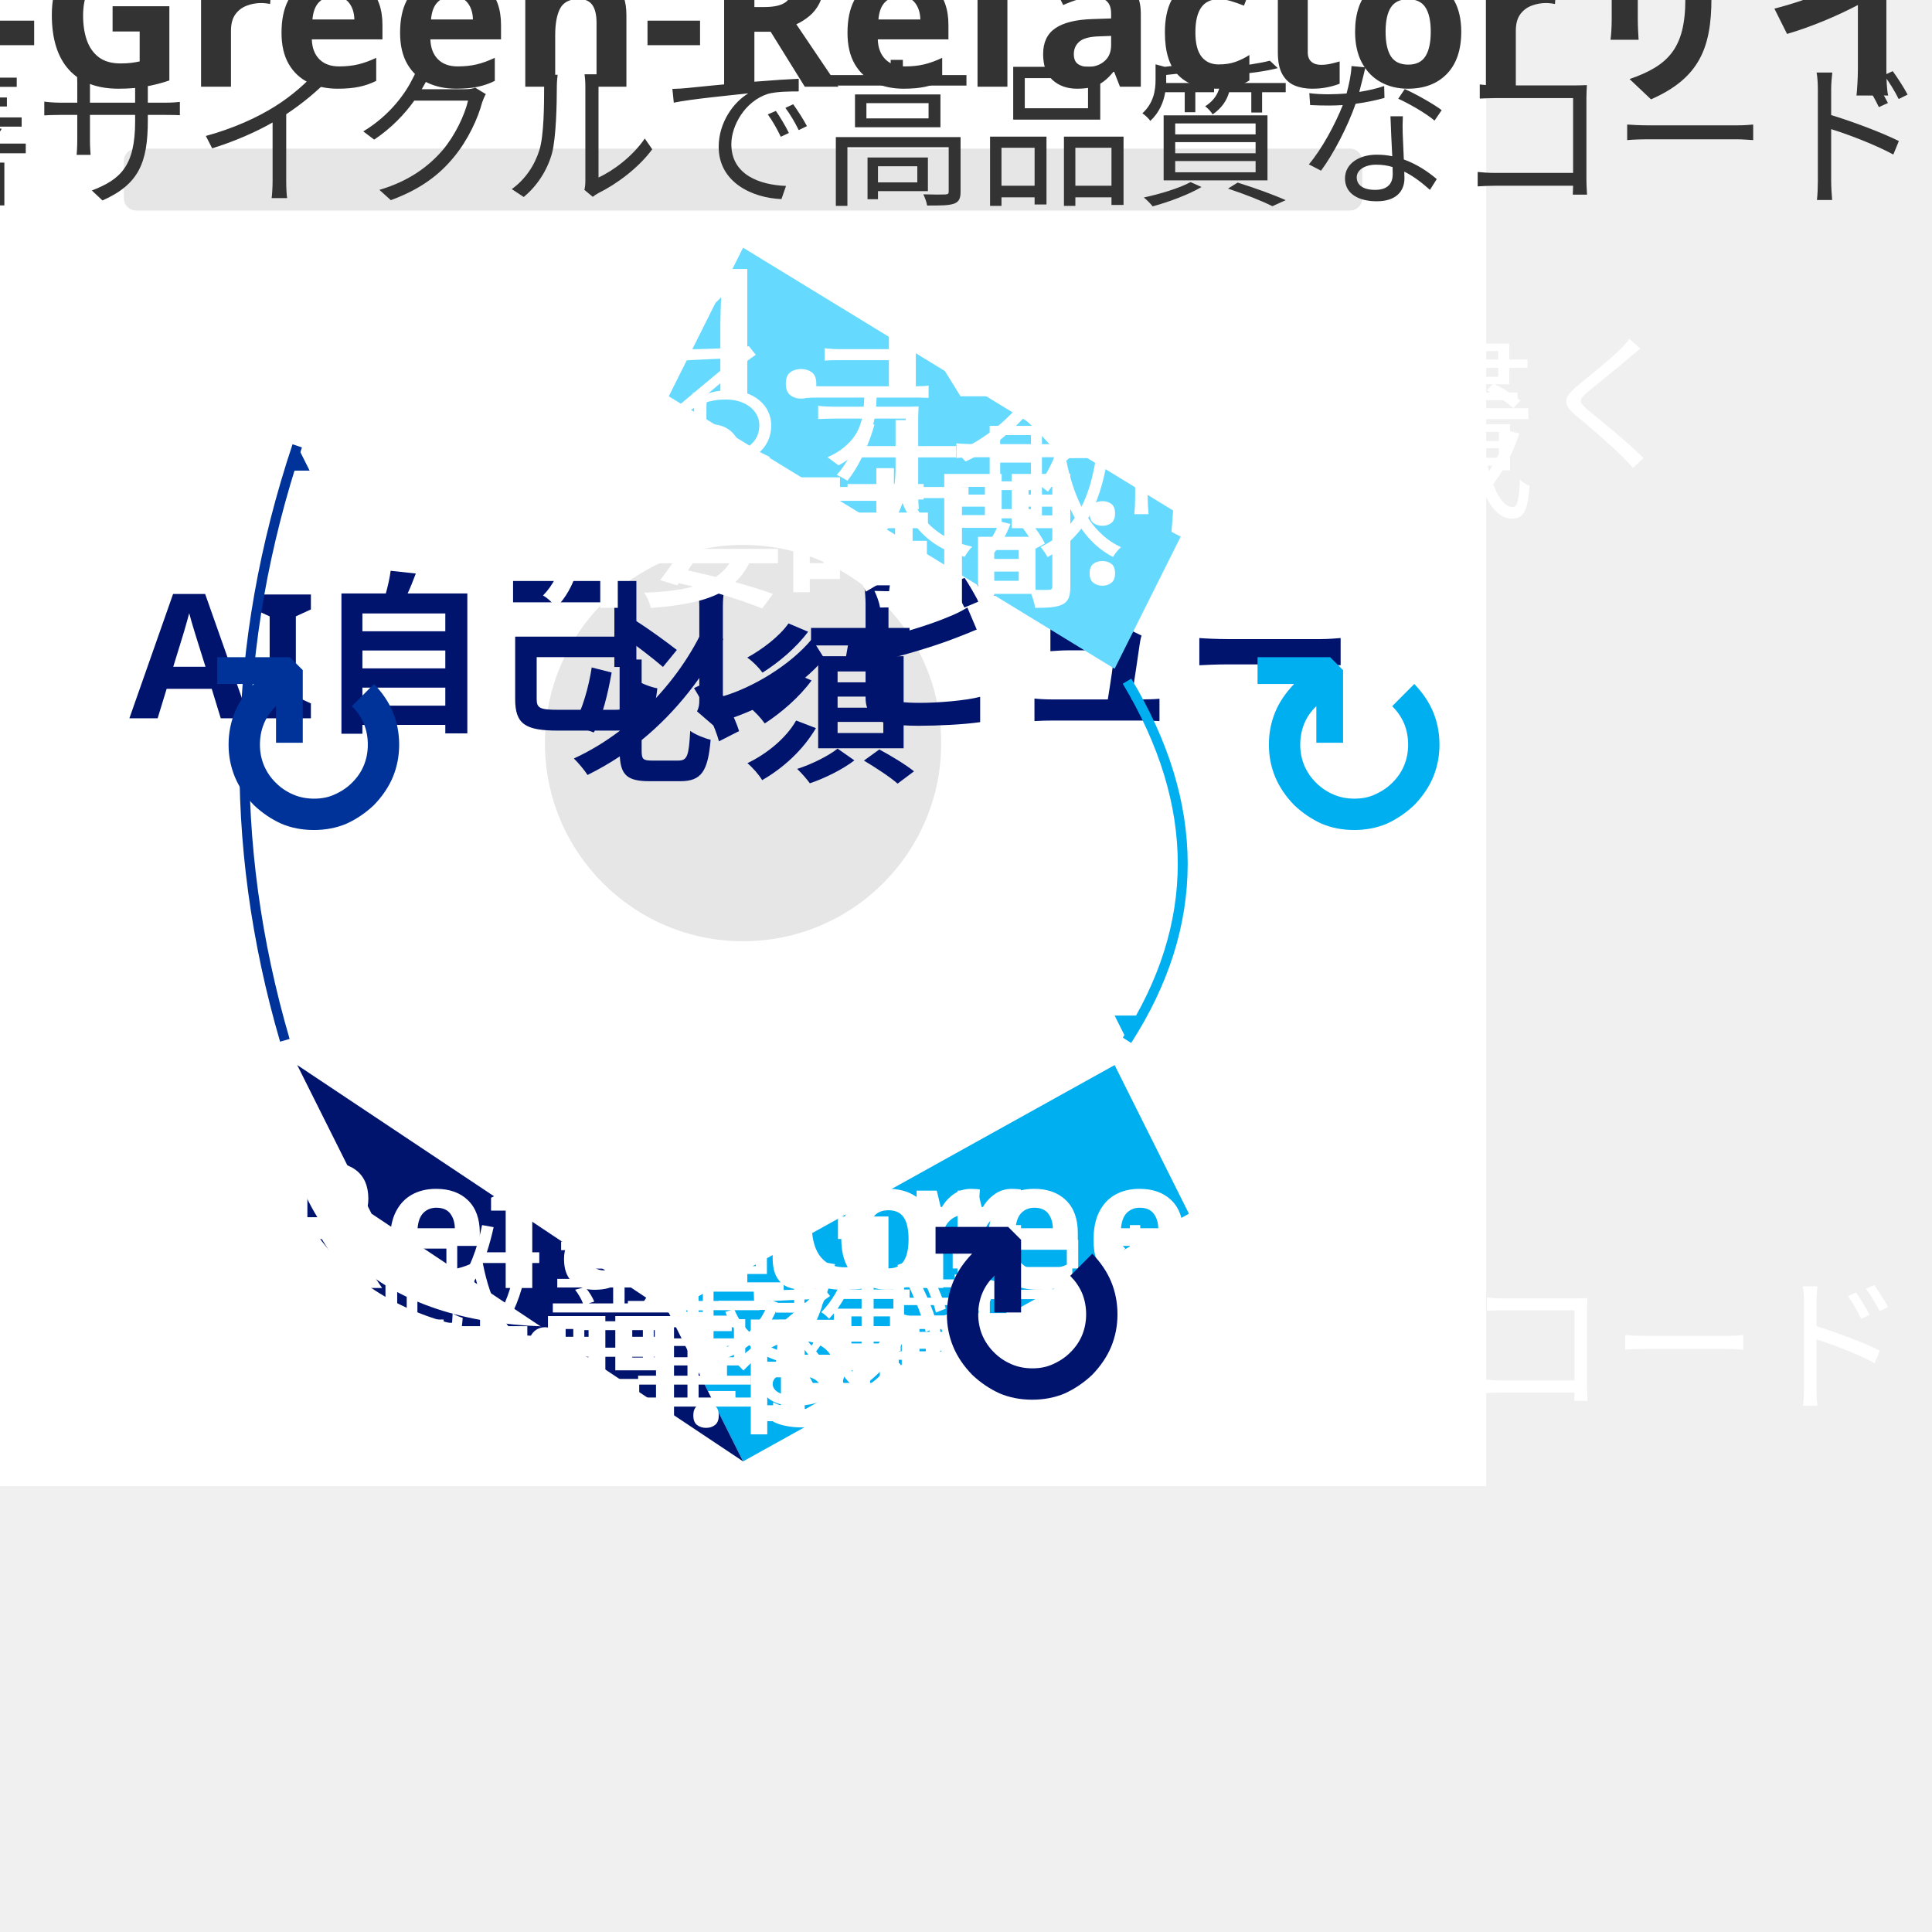
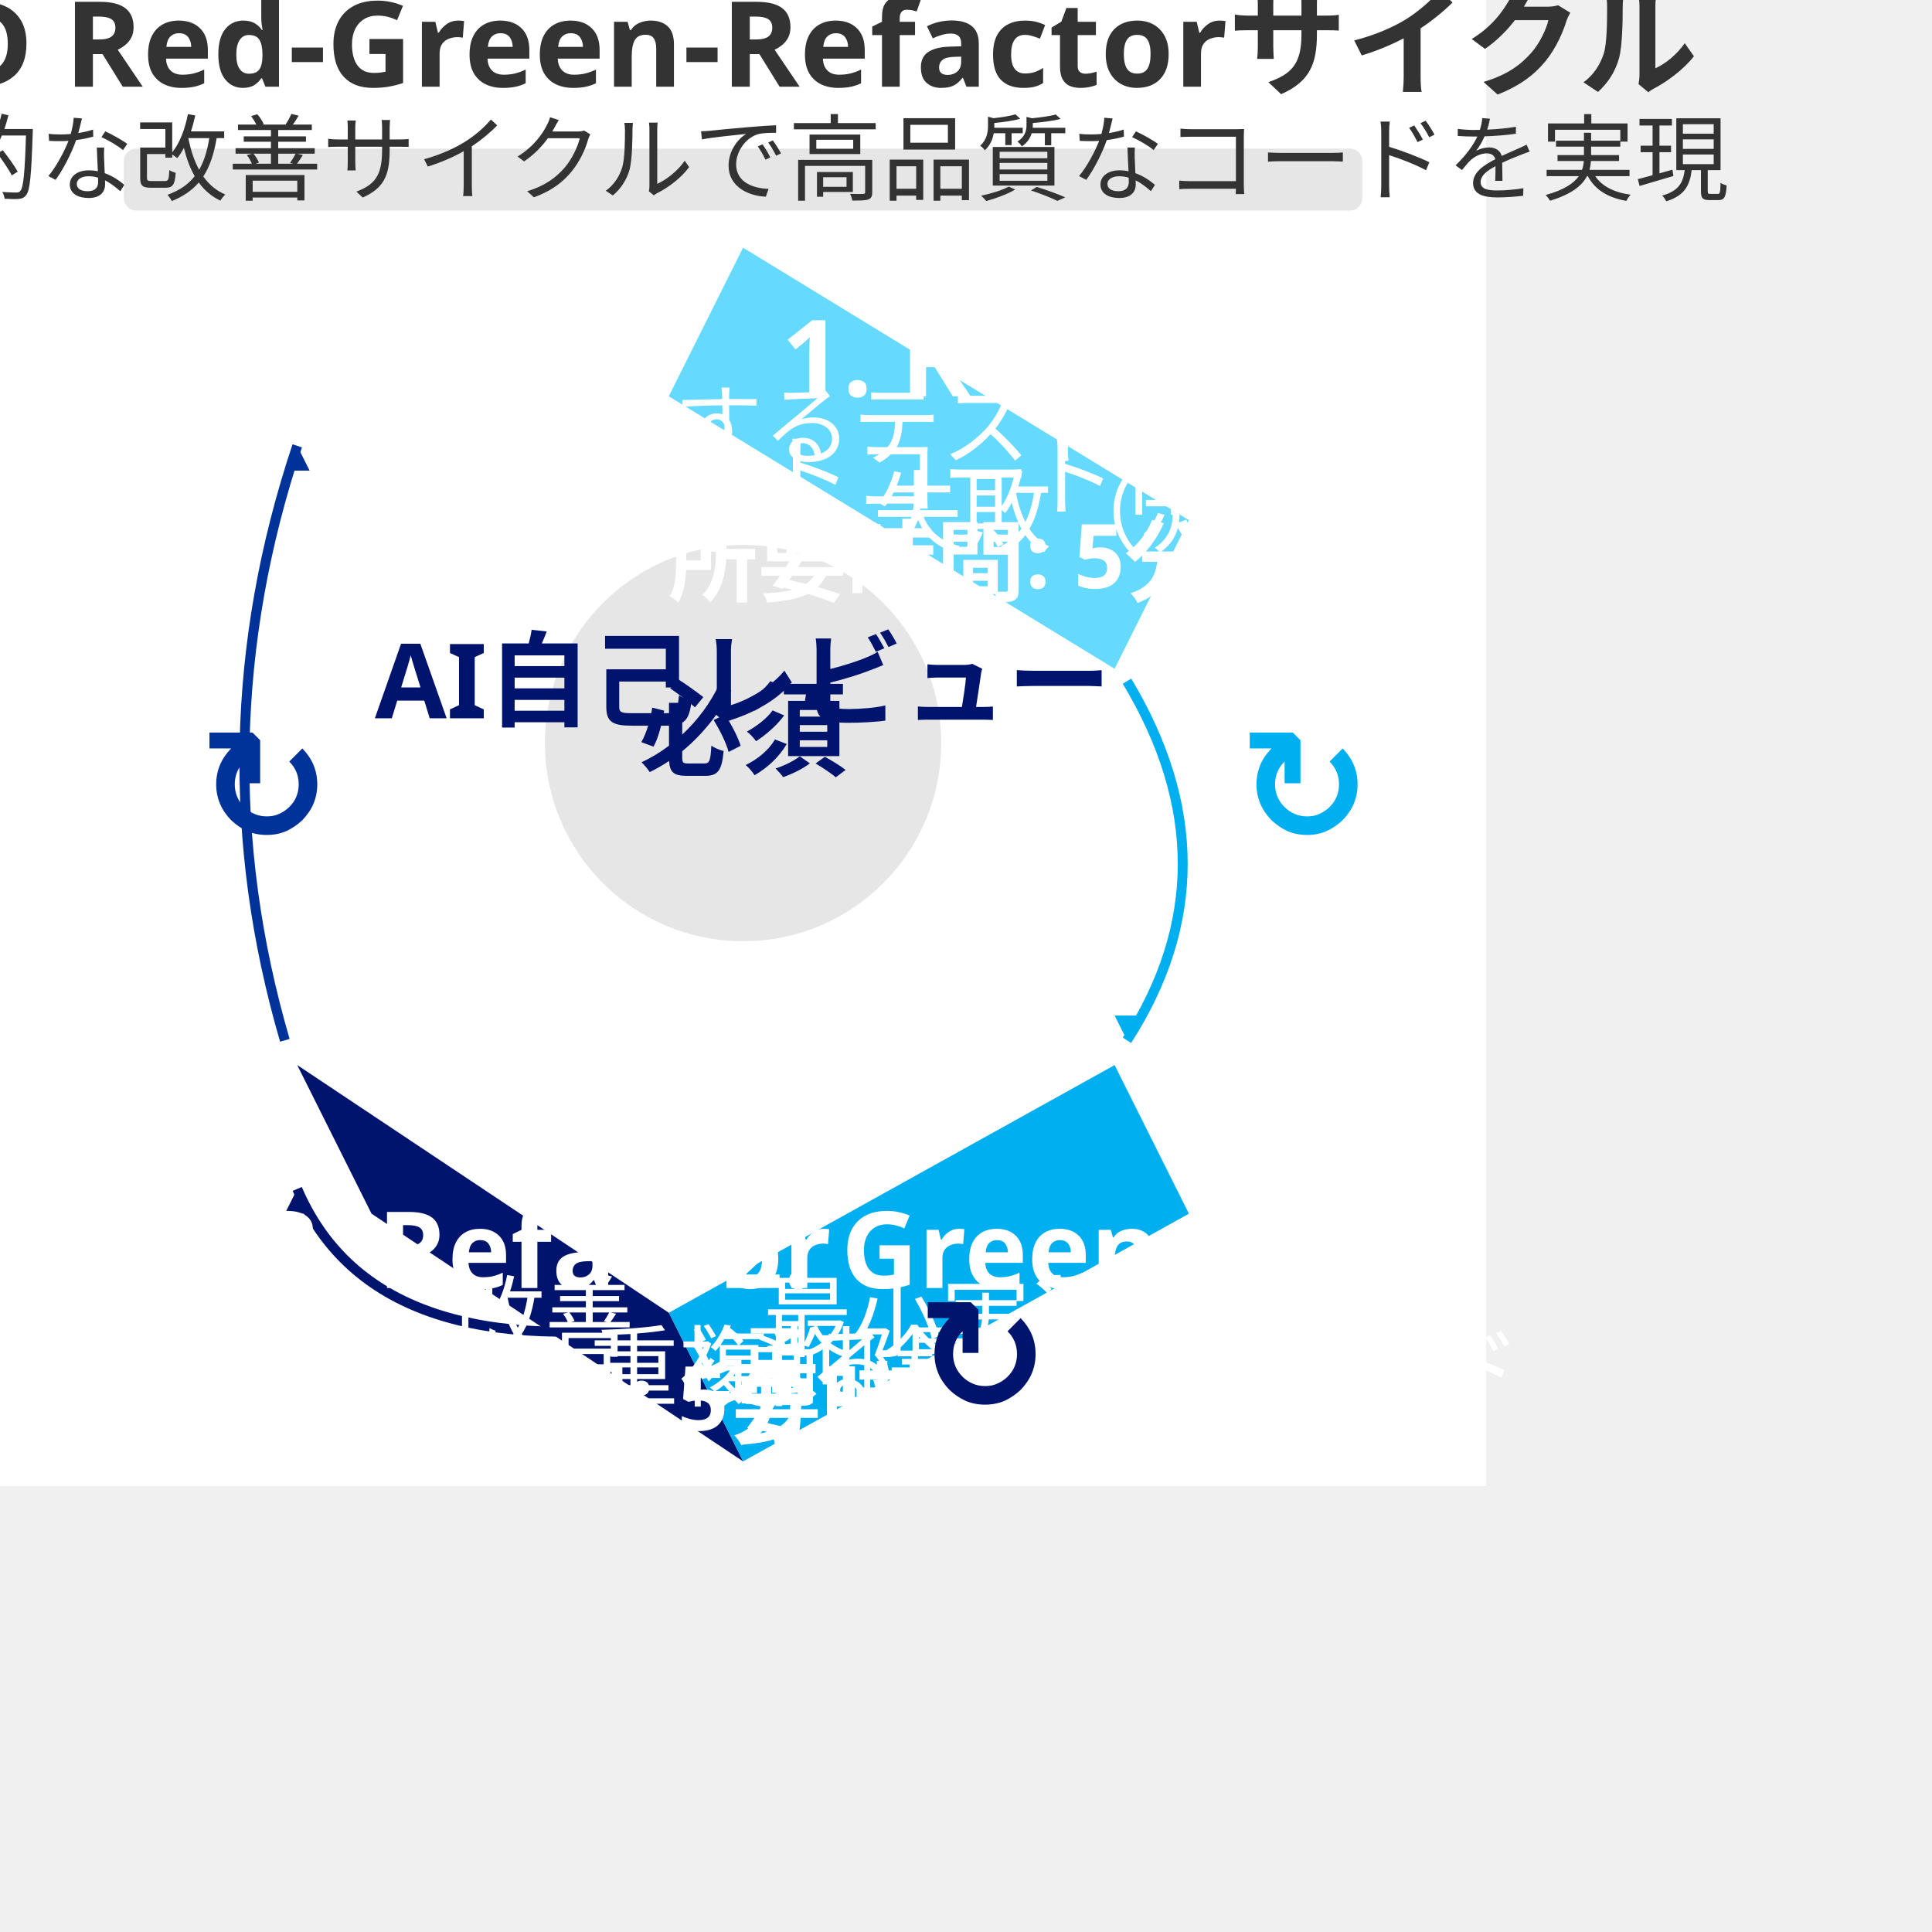
<svg xmlns="http://www.w3.org/2000/svg" viewBox="0 0 780 780">
  <defs>
    <style>
-       .title { font-family: 'Noto Sans JP', sans-serif; font-size: 81px; font-weight: bold; fill: #333333; }
-       .phase-title { font-family: 'Noto Sans JP', sans-serif; font-size: 72px; font-weight: bold; fill: white; }
-       .phase-text { font-family: 'Noto Sans JP', sans-serif; font-size: 60px; fill: white; }
-       .center-text { font-family: 'Noto Sans JP', sans-serif; font-size: 70px; font-weight: bold; fill: #00146E; text-anchor: middle; }
+       .title { font-family: 'Noto Sans JP', sans-serif; font-size: 48px; font-weight: bold; fill: #333333; }
+       .phase-title { font-family: 'Noto Sans JP', sans-serif; font-size: 43px; font-weight: bold; fill: white; }
+       .phase-text { font-family: 'Noto Sans JP', sans-serif; font-size: 36px; fill: white; }
+       .center-text { font-family: 'Noto Sans JP', sans-serif; font-size: 42px; font-weight: bold; fill: #00146E; text-anchor: middle; }
    </style>
  </defs>
  <rect width="600" height="600" fill="#FFFFFF" />
  <text x="300" y="35" class="title" text-anchor="middle">TDD Red-Green-Refactorサイクル</text>
  <circle cx="300" cy="300" r="80" fill="#E6E6E6" />
  <text x="300" y="290" class="center-text">AI自己レビュー</text>
  <text x="300" y="310" class="center-text">必須</text>
  <path d="M 300 100 L 480 210 L 450 270 L 270 160 Z" fill="#66D9FF" />
  <text x="380" y="160" class="phase-title" text-anchor="middle">1. Red</text>
  <text x="380" y="185" class="phase-text" text-anchor="middle">失敗するテストを書く</text>
-   <text x="380" y="205" class="phase-text" text-anchor="middle" font-size="24">テストコード作成</text>
-   <text x="380" y="220" class="phase-text" text-anchor="middle" font-size="24">実行 → 失敗（赤）</text>
+   <text x="380" y="205" class="phase-text" text-anchor="middle" font-size="14">テストコード作成</text>
+   <text x="380" y="220" class="phase-text" text-anchor="middle" font-size="14">実行 → 失敗（赤）</text>
  <text x="380" y="240" class="phase-text" text-anchor="middle" font-weight="bold">所要時間: 5分</text>
  <path d="M 455 275 Q 500 350 455 420" fill="none" stroke="#00AFF0" stroke-width="4" />
  <polygon points="455,420 460,410 450,410" fill="#00AFF0" />
  <path d="M 450 430 L 480 490 L 300 590 L 270 530 Z" fill="#00AFF0" />
  <text x="380" y="520" class="phase-title" text-anchor="middle">2. Green</text>
  <text x="380" y="545" class="phase-text" text-anchor="middle">最小実装</text>
-   <text x="380" y="565" class="phase-text" text-anchor="middle" font-size="24">テストが通る最小限のコード</text>
+   <text x="380" y="565" class="phase-text" text-anchor="middle" font-size="14">テストが通る最小限のコード</text>
  <text x="380" y="580" class="phase-text" text-anchor="middle" font-weight="bold">所要時間: 10分</text>
  <path d="M 265 535 Q 150 550 120 480" fill="none" stroke="#00146E" stroke-width="4" />
  <polygon points="120,480 125,490 115,490" fill="#00146E" />
  <path d="M 120 430 L 150 490 L 300 590 L 270 530 Z" fill="#00146E" />
  <text x="220" y="520" class="phase-title" text-anchor="middle">3. Refactor</text>
  <text x="220" y="545" class="phase-text" text-anchor="middle">改善</text>
-   <text x="220" y="565" class="phase-text" text-anchor="middle" font-size="24">品質向上・重複削除</text>
+   <text x="220" y="565" class="phase-text" text-anchor="middle" font-size="14">品質向上・重複削除</text>
  <text x="220" y="580" class="phase-text" text-anchor="middle" font-weight="bold">所要時間: 5分</text>
  <path d="M 115 420 Q 80 300 120 180" fill="none" stroke="#003399" stroke-width="4" />
  <polygon points="120,180 115,190 125,190" fill="#003399" />
-   <text x="500" y="340" style="font-family: 'Noto Sans JP', sans-serif; font-size: 108px; fill: #00AFF0; font-weight: bold;">↻</text>
-   <text x="370" y="570" style="font-family: 'Noto Sans JP', sans-serif; font-size: 108px; fill: #00146E; font-weight: bold;">↻</text>
-   <text x="80" y="340" style="font-family: 'Noto Sans JP', sans-serif; font-size: 108px; fill: #003399; font-weight: bold;">↻</text>
+   <text x="500" y="340" style="font-family: 'Noto Sans JP', sans-serif; font-size: 64px; fill: #00AFF0; font-weight: bold;">↻</text>
+   <text x="370" y="570" style="font-family: 'Noto Sans JP', sans-serif; font-size: 64px; fill: #00146E; font-weight: bold;">↻</text>
+   <text x="80" y="340" style="font-family: 'Noto Sans JP', sans-serif; font-size: 64px; fill: #003399; font-weight: bold;">↻</text>
  <rect x="50" y="60" width="500" height="25" fill="#E6E6E6" rx="5" />
-   <text x="300" y="78" style="font-family: 'Noto Sans JP', sans-serif; font-size: 64px; fill: #333333; text-anchor: middle;">
+   <text x="300" y="78" style="font-family: 'Noto Sans JP', sans-serif; font-size: 38px; fill: #333333; text-anchor: middle;">
    継続的な改善サイクルで高品質なコードを実現
  </text>
</svg>
